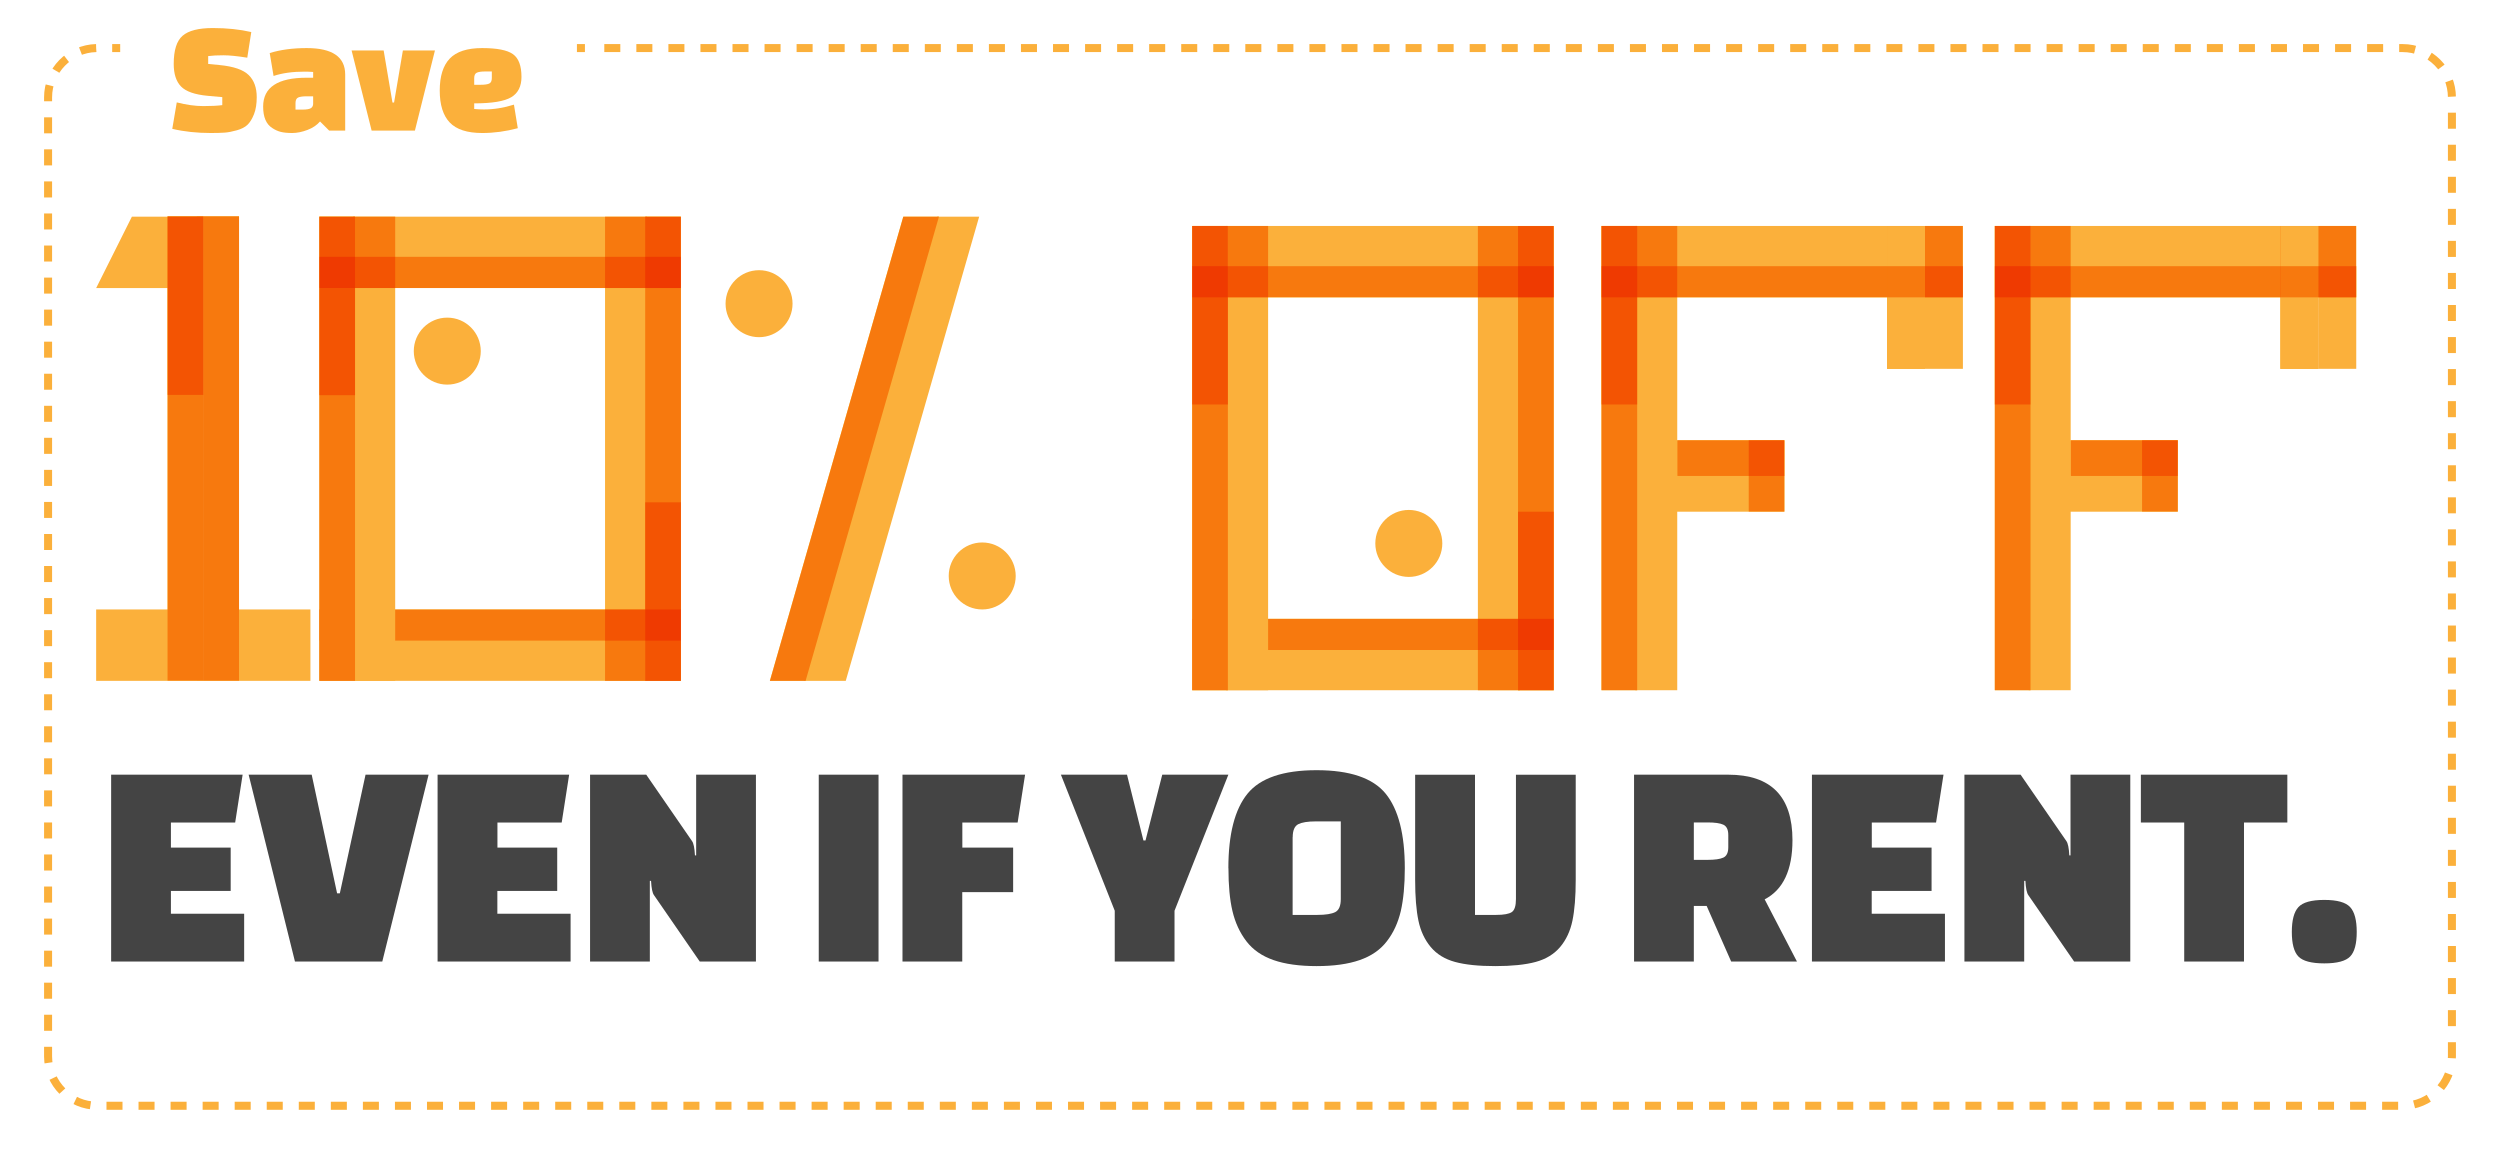
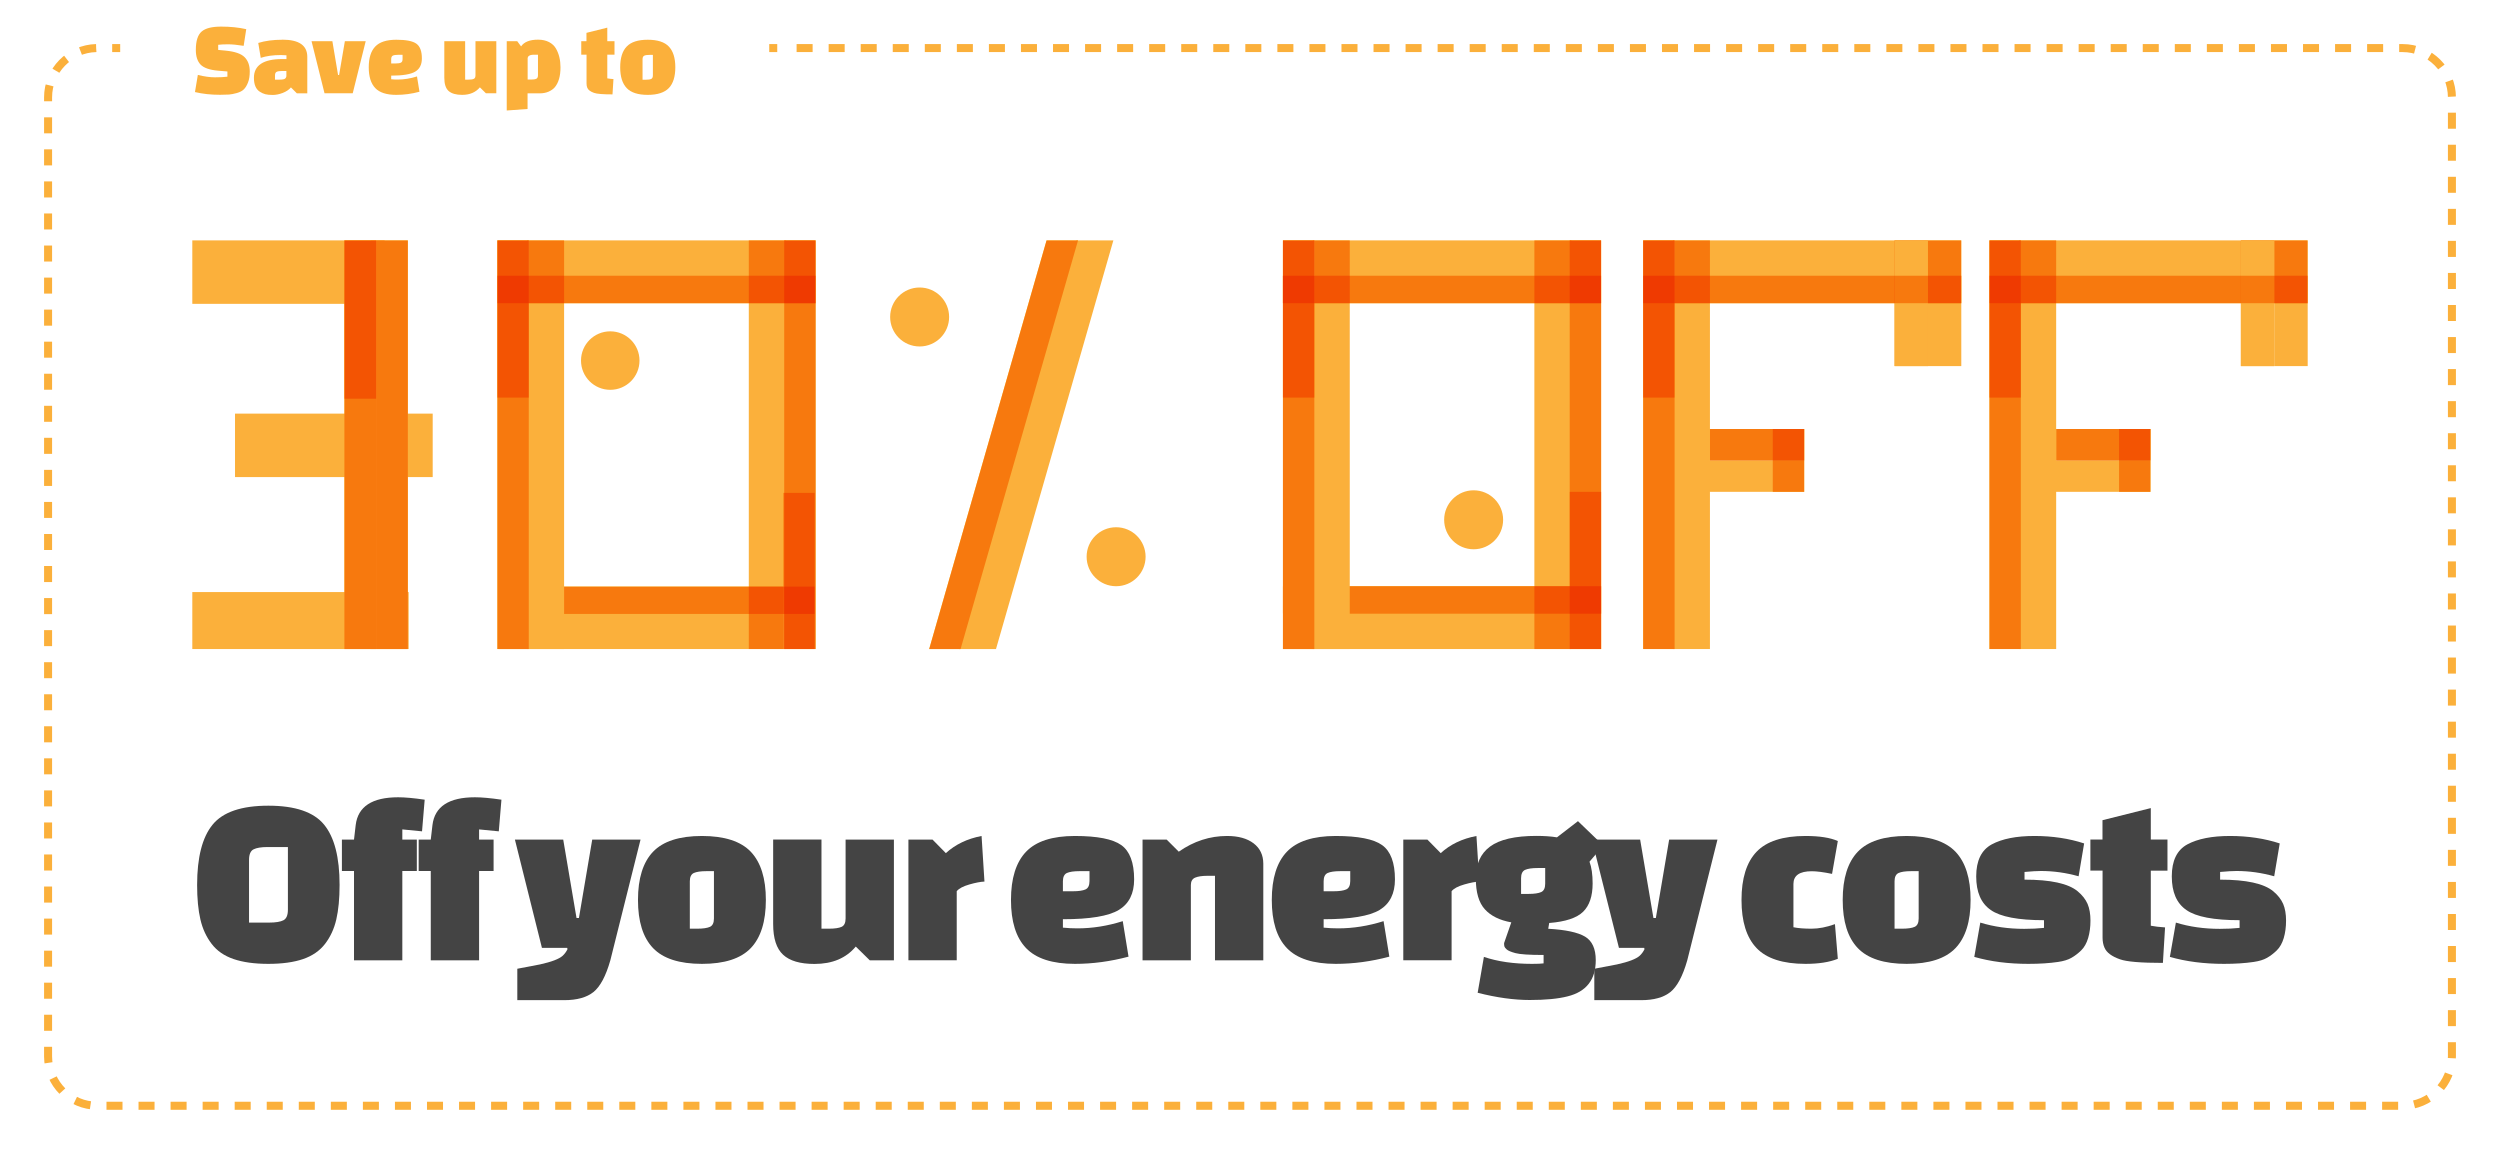
<svg xmlns="http://www.w3.org/2000/svg" viewBox="0 0 312 144">
  <g style="isolation:isolate;">
    <g id="a">
      <g>
-         <rect x="12" y="76.06" width="26.74" height="8.91" style="fill:#fbb03b;" />
-         <path d="M29.83,27.04h-13.37l-4.46,8.91H29.83v-8.91Z" style="fill:#fbb03b;" />
-         <rect x="189.45" y="28.21" width="4.46" height="57.94" style="fill:#fbb03b;" />
-         <rect x="184.44" y="28.21" width="5.25" height="57.94" style="fill:#fbb03b;" />
+         <rect x="24" y="73.89" width="27" height="7.11" style="fill:#fbb03b;" />
+         <rect x="24" y="30" width="24" height="7.92" style="fill:#fbb03b;" />
+         <rect x="29.33" y="51.62" width="24.67" height="7.92" style="fill:#fbb03b;" />
+         <rect x="195.9" y="30" width="3.92" height="51" style="fill:#fbb03b;" />
+         <rect x="191.49" y="30" width="4.62" height="51" style="fill:#fbb03b;" />
        <g style="mix-blend-mode:multiply;">
-           <rect x="189.45" y="63.86" width="4.46" height="22.28" style="fill:#fbb03b;" />
+           <rect x="195.9" y="61.38" width="3.92" height="19.62" style="fill:#fbb03b;" />
        </g>
        <g style="mix-blend-mode:multiply;">
-           <rect x="189.45" y="28.21" width="4.46" height="57.94" style="fill:#fbb03b;" />
+           <rect x="195.9" y="30" width="3.92" height="51" style="fill:#fbb03b;" />
        </g>
        <g style="mix-blend-mode:multiply;">
-           <rect x="148.81" y="77.23" width="40.64" height="8.91" style="fill:#fbb03b;" />
+           <rect x="160.13" y="73.15" width="35.78" height="7.85" style="fill:#fbb03b;" />
        </g>
        <g style="mix-blend-mode:multiply;">
-           <rect x="148.79" y="77.23" width="45.12" height="3.89" style="fill:#fbb03b;" />
+           <rect x="160.11" y="73.16" width="39.72" height="3.43" style="fill:#fbb03b;" />
        </g>
        <g>
-           <path d="M28.79,111.19h-7.46v2.84h9.14v5.97H13.87v-23.32H30.28l-.93,5.97h-8.02v3.13h7.46v5.41Z" style="fill:#444;" />
-           <path d="M45.62,96.68h7.87l-5.78,23.32h-10.9l-5.78-23.32h7.87l3.17,14.81h.34l3.21-14.81Z" style="fill:#444;" />
-           <path d="M69.53,111.19h-7.46v2.84h9.14v5.97h-16.6v-23.32h16.42l-.93,5.97h-8.02v3.13h7.46v5.41Z" style="fill:#444;" />
-           <path d="M87.33,120l-5.71-8.28c-.2-.27-.32-.87-.37-1.79h-.15v10.07h-7.46v-23.32h7.01l5.71,8.28c.2,.27,.32,.87,.37,1.79h.15v-10.07h7.46v23.32h-7.01Z" style="fill:#444;" />
-           <path d="M102.18,120v-23.32h7.46v23.32h-7.46Z" style="fill:#444;" />
-           <path d="M126.43,111.34h-6.34v8.66h-7.46v-23.32h15.3l-.93,5.97h-6.9v3.13h6.34v5.56Z" style="fill:#444;" />
-           <path d="M140.65,96.68l2.05,8.21h.26l2.09-8.21h8.25l-6.72,16.98v6.34h-7.46v-6.34l-6.72-16.98h8.25Z" style="fill:#444;" />
-           <path d="M153.3,108.36c0-4.25,.8-7.36,2.39-9.31,1.59-1.95,4.46-2.93,8.62-2.93s7.03,.98,8.62,2.93c1.59,1.95,2.39,5.06,2.39,9.31,0,2.11-.17,3.89-.5,5.34-.34,1.44-.91,2.7-1.74,3.77-.82,1.07-1.95,1.85-3.4,2.35-1.44,.5-3.23,.75-5.37,.75s-3.93-.25-5.37-.75c-1.44-.5-2.57-1.28-3.39-2.35-.82-1.07-1.4-2.33-1.74-3.77-.34-1.44-.5-3.22-.5-5.34Zm8.02-3.88v9.7h3.1c1.02,0,1.76-.12,2.22-.35,.46-.24,.69-.78,.69-1.62v-9.7h-3.13c-1,0-1.72,.12-2.18,.35-.46,.24-.69,.78-.69,1.62Z" style="fill:#444;" />
-           <path d="M184.08,96.68v17.5h2.65c.95,0,1.59-.12,1.94-.35,.35-.24,.52-.78,.52-1.62v-15.52h7.46v13.1c0,2.11-.14,3.82-.41,5.11-.27,1.29-.78,2.39-1.53,3.28s-1.77,1.52-3.06,1.87c-1.29,.35-2.97,.52-5.04,.52s-3.74-.17-5.02-.52c-1.28-.35-2.29-.97-3.04-1.87s-1.26-1.99-1.53-3.28c-.27-1.29-.41-3-.41-5.11v-13.1h7.46Z" style="fill:#444;" />
-           <path d="M224.26,120h-8.21l-3.06-6.94h-1.6v6.94h-7.46v-23.32h11.75c5.35,0,8.02,2.72,8.02,8.17,0,3.73-1.16,6.19-3.47,7.39l4.03,7.76Zm-12.87-17.35v4.66h1.72c.9,0,1.55-.09,1.96-.28,.41-.19,.62-.62,.62-1.29v-1.53c0-.67-.21-1.1-.62-1.29-.41-.19-1.06-.28-1.96-.28h-1.72Z" style="fill:#444;" />
-           <path d="M241.05,111.19h-7.46v2.84h9.14v5.97h-16.6v-23.32h16.42l-.93,5.97h-8.02v3.13h7.46v5.41Z" style="fill:#444;" />
-           <path d="M258.85,120l-5.71-8.28c-.2-.27-.32-.87-.37-1.79h-.15v10.07h-7.46v-23.32h7.01l5.71,8.28c.2,.27,.32,.87,.37,1.79h.15v-10.07h7.46v23.32h-7.01Z" style="fill:#444;" />
-           <path d="M285.46,102.65h-5.41v17.35h-7.46v-17.35h-5.41v-5.97h18.28v5.97Z" style="fill:#444;" />
-           <path d="M286.84,119.37c-.55-.57-.82-1.59-.82-3.06s.27-2.5,.82-3.1c.55-.6,1.62-.9,3.23-.9s2.68,.3,3.23,.9c.55,.6,.82,1.63,.82,3.1s-.27,2.49-.82,3.06c-.55,.57-1.62,.86-3.23,.86s-2.68-.29-3.23-.86Z" style="fill:#444;" />
+           <path d="M24.6,110.44c0-3.43,.64-5.94,1.93-7.52,1.29-1.58,3.61-2.37,6.96-2.37s5.67,.79,6.96,2.37c1.29,1.58,1.93,4.08,1.93,7.52,0,1.71-.14,3.14-.41,4.31-.27,1.17-.74,2.18-1.4,3.04-.66,.86-1.58,1.5-2.74,1.9-1.17,.4-2.61,.6-4.34,.6s-3.17-.2-4.34-.6c-1.17-.4-2.08-1.03-2.74-1.9-.66-.86-1.13-1.88-1.4-3.04-.27-1.16-.41-2.6-.41-4.31Zm6.48-3.13v7.83h2.5c.82,0,1.42-.1,1.79-.29,.37-.19,.56-.63,.56-1.31v-7.83h-2.53c-.8,0-1.39,.1-1.76,.29-.37,.19-.56,.63-.56,1.31Z" style="fill:#444;" />
+           <path d="M50.21,103.51v1.27h1.81v3.92h-1.81v11.15h-6.03v-11.15h-1.51v-3.92h1.51l.21-1.81c.28-2.31,2.05-3.47,5.3-3.47,.84,0,1.95,.1,3.31,.3l-.33,3.95-2.47-.24Z" style="fill:#444;" />
+           <path d="M59.79,103.51v1.27h1.81v3.92h-1.81v11.15h-6.03v-11.15h-1.51v-3.92h1.51l.21-1.81c.28-2.31,2.05-3.47,5.3-3.47,.84,0,1.95,.1,3.31,.3l-.33,3.95-2.47-.24Z" style="fill:#444;" />
+           <path d="M67.63,118.28l-3.37-13.5h6.03l1.66,9.79h.3l1.66-9.79h6.03l-3.77,15.07c-.56,1.97-1.27,3.29-2.11,3.96-.84,.67-2.06,1.01-3.65,1.01h-5.85v-3.92l2.83-.54c1.45-.32,2.39-.68,2.83-1.08,.24-.22,.44-.49,.6-.81l-.03-.18h-3.16Z" style="fill:#444;" />
+           <path d="M81.5,118.32c-1.26-1.32-1.88-3.32-1.88-6.01s.63-4.7,1.88-6.01c1.25-1.31,3.29-1.97,6.1-1.97s4.85,.66,6.1,1.97c1.25,1.32,1.88,3.32,1.88,6.01s-.63,4.7-1.88,6.01c-1.26,1.32-3.29,1.97-6.1,1.97s-4.85-.66-6.1-1.97Zm4.59-8.33v5.91h.93c.72,0,1.25-.08,1.58-.23,.33-.15,.5-.5,.5-1.04v-5.91h-.93c-.72,0-1.25,.08-1.58,.23-.33,.15-.5,.5-.5,1.04Z" style="fill:#444;" />
+           <path d="M102.52,104.78v11.12h.93c.72,0,1.25-.08,1.58-.23,.33-.15,.5-.5,.5-1.04v-9.85h6.03v15.07h-3.01l-1.75-1.72c-1.21,1.45-2.92,2.17-5.15,2.17-1.79,0-3.09-.38-3.92-1.15s-1.24-2.04-1.24-3.83v-10.55h6.03Z" style="fill:#444;" />
+           <path d="M113.37,104.78h3.01l1.66,1.69c1.19-1.08,2.67-1.8,4.46-2.14l.36,5.69c-.48,.02-1.11,.14-1.88,.36-.77,.22-1.3,.5-1.58,.84v8.62h-6.03v-15.07Z" style="fill:#444;" />
+           <path d="M132.65,114.72v1.05c.6,.06,1.21,.09,1.81,.09,1.87,0,3.76-.3,5.66-.9l.72,4.43c-2.25,.6-4.48,.9-6.69,.9-2.81,0-4.85-.66-6.1-1.97-1.26-1.32-1.88-3.32-1.88-6.01s.63-4.7,1.88-6.01c1.25-1.31,3.28-1.97,6.09-1.97s4.74,.38,5.8,1.14c1.06,.76,1.6,2.19,1.6,4.28,0,1.77-.64,3.04-1.91,3.81-1.28,.77-3.6,1.16-6.98,1.16Zm0-4.73v1.24h1.24c.72,0,1.25-.08,1.58-.23,.33-.15,.5-.5,.5-1.04v-1.24h-1.24c-.72,0-1.25,.08-1.58,.23-.33,.15-.5,.5-.5,1.04Z" style="fill:#444;" />
+           <path d="M145.6,104.78l1.51,1.51c1.87-1.31,3.88-1.96,6.03-1.96,1.41,0,2.51,.31,3.31,.92s1.21,1.46,1.21,2.55v12.05h-6.03v-10.55h-.93c-.68,0-1.2,.08-1.55,.23-.35,.15-.53,.46-.53,.92v9.4h-6.03v-15.07h3.01Z" style="fill:#444;" />
+           <path d="M165.19,114.72v1.05c.6,.06,1.21,.09,1.81,.09,1.87,0,3.76-.3,5.67-.9l.72,4.43c-2.25,.6-4.48,.9-6.69,.9-2.81,0-4.85-.66-6.1-1.97-1.26-1.32-1.88-3.32-1.88-6.01s.63-4.7,1.88-6.01c1.25-1.31,3.28-1.97,6.09-1.97s4.74,.38,5.8,1.14c1.06,.76,1.6,2.19,1.6,4.28,0,1.77-.64,3.04-1.91,3.81-1.28,.77-3.6,1.16-6.98,1.16Zm0-4.73v1.24h1.24c.72,0,1.25-.08,1.58-.23,.33-.15,.5-.5,.5-1.04v-1.24h-1.24c-.72,0-1.25,.08-1.58,.23-.33,.15-.5,.5-.5,1.04Z" style="fill:#444;" />
+           <path d="M175.13,104.78h3.01l1.66,1.69c1.18-1.08,2.67-1.8,4.46-2.14l.36,5.69c-.48,.02-1.11,.14-1.88,.36-.77,.22-1.3,.5-1.58,.84v8.62h-6.03v-15.07Z" style="fill:#444;" />
+           <path d="M184.41,123.91l.78-4.49c1.71,.58,3.71,.87,6,.87,.68,0,1.16-.02,1.45-.06v-1.05c-1.79,0-2.96-.08-3.51-.23-.55-.15-.91-.3-1.08-.45-.17-.15-.27-.28-.3-.38s-.04-.24-.04-.42l.9-2.59c-1.45-.26-2.55-.8-3.3-1.63-.75-.82-1.13-2.11-1.13-3.87s.59-3.08,1.78-3.96,3.11-1.33,5.79-1.33c.96,0,1.82,.06,2.56,.18l2.62-2.02,3.16,3.04-1.72,2.02c.26,.7,.39,1.61,.39,2.71,0,1.59-.4,2.77-1.19,3.54-.79,.77-2.2,1.24-4.23,1.4l-.12,.72c2.17,.12,3.7,.45,4.59,.98s1.34,1.51,1.34,2.94c0,2.43-1.17,3.94-3.53,4.52-1.17,.3-2.74,.45-4.71,.45s-4.14-.3-6.49-.9Zm5.42-14.31v1.96h.93c.72,0,1.25-.08,1.58-.23,.33-.15,.5-.5,.5-1.04v-1.96h-.93c-.72,0-1.25,.08-1.58,.23-.33,.15-.5,.5-.5,1.04Z" style="fill:#444;" />
+           <path d="M202.04,118.28l-3.38-13.5h6.03l1.66,9.79h.3l1.66-9.79h6.03l-3.77,15.07c-.56,1.97-1.27,3.29-2.11,3.96-.84,.67-2.06,1.01-3.65,1.01h-5.84v-3.92l2.83-.54c1.45-.32,2.39-.68,2.83-1.08,.24-.22,.44-.49,.6-.81l-.03-.18h-3.16Z" style="fill:#444;" />
+           <path d="M229,115.32l.36,4.34c-1.04,.42-2.39,.63-4.04,.63-2.81,0-4.85-.66-6.1-1.97-1.26-1.32-1.88-3.32-1.88-6.01s.63-4.7,1.88-6.01c1.25-1.31,3.29-1.97,6.1-1.97,1.75,0,3.09,.21,4.04,.63l-.72,4.1c-1.07-.22-1.91-.33-2.53-.33-1.53,0-2.29,.53-2.29,1.6v5.39c.58,.12,1.33,.18,2.25,.18s1.89-.19,2.94-.57Z" style="fill:#444;" />
+           <path d="M231.85,118.32c-1.26-1.32-1.88-3.32-1.88-6.01s.63-4.7,1.88-6.01c1.25-1.31,3.29-1.97,6.1-1.97s4.85,.66,6.1,1.97c1.25,1.32,1.88,3.32,1.88,6.01s-.63,4.7-1.88,6.01c-1.26,1.32-3.29,1.97-6.1,1.97s-4.85-.66-6.1-1.97Zm4.59-8.33v5.91h.93c.72,0,1.25-.08,1.58-.23,.33-.15,.5-.5,.5-1.04v-5.91h-.93c-.72,0-1.25,.08-1.58,.23-.33,.15-.5,.5-.5,1.04Z" style="fill:#444;" />
+           <path d="M248.57,105.38c1.3-.7,3.07-1.05,5.32-1.05s4.32,.31,6.21,.93l-.69,4.1c-1.57-.44-3.13-.66-4.7-.66-.48,0-1.17,.04-2.05,.12v.96c3.25,0,5.46,.48,6.63,1.45,.58,.48,.99,1.01,1.24,1.58,.24,.57,.36,1.27,.36,2.08s-.1,1.54-.29,2.18c-.19,.64-.48,1.16-.87,1.54-.39,.38-.8,.69-1.22,.93s-.97,.41-1.66,.51c-1.07,.16-2.3,.24-3.71,.24-2.49,0-4.74-.29-6.75-.87l.75-4.28c1.69,.52,3.51,.78,5.48,.78,.9,0,1.73-.04,2.47-.12v-.96c-3.21,0-5.43-.42-6.64-1.27-1.22-.84-1.82-2.24-1.82-4.2s.65-3.29,1.94-3.99Z" style="fill:#444;" />
+           <path d="M260.88,108.66v-3.89h1.51v-2.41l6.03-1.51v3.92h2.08v3.89h-2.08v6.87c.52,.1,1.11,.17,1.78,.21l-.27,4.43c-2.75,0-4.54-.15-5.36-.45-1.02-.36-1.67-.84-1.93-1.45-.16-.36-.24-.78-.24-1.27v-8.35h-1.51Z" style="fill:#444;" />
+           <path d="M272.98,105.38c1.3-.7,3.07-1.05,5.32-1.05s4.32,.31,6.21,.93l-.69,4.1c-1.57-.44-3.13-.66-4.7-.66-.48,0-1.17,.04-2.05,.12v.96c3.25,0,5.46,.48,6.63,1.45,.58,.48,.99,1.01,1.24,1.58,.24,.57,.36,1.27,.36,2.08s-.1,1.54-.29,2.18c-.19,.64-.48,1.16-.87,1.54-.39,.38-.8,.69-1.22,.93s-.97,.41-1.66,.51c-1.07,.16-2.3,.24-3.71,.24-2.49,0-4.74-.29-6.75-.87l.75-4.28c1.69,.52,3.51,.78,5.48,.78,.9,0,1.73-.04,2.47-.12v-.96c-3.21,0-5.43-.42-6.64-1.27-1.22-.84-1.82-2.24-1.82-4.2s.65-3.29,1.94-3.99Z" style="fill:#444;" />
        </g>
        <g style="mix-blend-mode:multiply;">
-           <rect x="209.32" y="54.94" width="13.37" height="4.46" style="fill:#fbb03b;" />
+           <rect x="213.4" y="53.54" width="11.77" height="3.92" style="fill:#fbb03b;" />
        </g>
        <g style="mix-blend-mode:multiply;">
-           <rect x="208.21" y="54.94" width="14.48" height="4.46" style="fill:#fbb03b;" />
+           <rect x="212.42" y="53.54" width="12.75" height="3.92" style="fill:#fbb03b;" />
        </g>
        <g style="mix-blend-mode:multiply;">
-           <rect x="218.24" y="54.94" width="4.46" height="8.91" style="fill:#fbb03b;" />
+           <rect x="221.24" y="53.54" width="3.92" height="7.85" style="fill:#fbb03b;" />
        </g>
        <g style="mix-blend-mode:multiply;">
-           <rect x="208.21" y="59.4" width="14.48" height="4.46" style="fill:#fbb03b;" />
+           <rect x="212.42" y="57.46" width="12.75" height="3.92" style="fill:#fbb03b;" />
        </g>
-         <rect x="199.85" y="28.21" width="4.46" height="57.94" transform="translate(404.17 114.35) rotate(180)" style="fill:#fbb03b;" />
-         <rect x="204.08" y="28.21" width="5.25" height="57.94" transform="translate(413.4 114.35) rotate(180)" style="fill:#fbb03b;" />
+         <rect x="205.06" y="30" width="3.92" height="51" transform="translate(414.04 111) rotate(180)" style="fill:#fbb03b;" />
+         <rect x="208.78" y="30" width="4.62" height="51" transform="translate(422.18 111) rotate(180)" style="fill:#fbb03b;" />
        <g style="mix-blend-mode:multiply;">
-           <rect x="199.85" y="28.21" width="4.46" height="22.28" transform="translate(404.17 78.69) rotate(180)" style="fill:#fbb03b;" />
+           <rect x="205.06" y="30" width="3.92" height="19.62" transform="translate(414.04 79.62) rotate(180)" style="fill:#fbb03b;" />
        </g>
        <g style="mix-blend-mode:multiply;">
-           <rect x="199.85" y="28.21" width="4.46" height="57.94" transform="translate(404.17 114.35) rotate(180)" style="fill:#fbb03b;" />
+           <rect x="205.06" y="30" width="3.92" height="51" transform="translate(414.05 111) rotate(180)" style="fill:#fbb03b;" />
        </g>
-         <rect x="240.23" y="28.21" width="4.74" height="17.83" transform="translate(485.2 74.24) rotate(-180)" style="fill:#fbb03b;" />
-         <rect x="235.5" y="28.21" width="4.74" height="17.83" style="fill:#fbb03b;" />
+         <rect x="240.61" y="30" width="4.17" height="15.69" transform="translate(485.38 75.69) rotate(-180)" style="fill:#fbb03b;" />
+         <rect x="236.44" y="30" width="4.17" height="15.69" style="fill:#fbb03b;" />
        <g style="mix-blend-mode:multiply;">
-           <rect x="204.31" y="28.21" width="40.64" height="8.91" transform="translate(449.26 65.32) rotate(-180)" style="fill:#fbb03b;" />
+           <rect x="208.98" y="30" width="35.78" height="7.85" transform="translate(453.74 67.85) rotate(-180)" style="fill:#fbb03b;" />
        </g>
-         <rect x="235.5" y="28.21" width="4.74" height="17.83" style="fill:#fbb03b;" />
+         <rect x="236.44" y="30" width="4.17" height="15.69" style="fill:#fbb03b;" />
        <g style="mix-blend-mode:multiply;">
-           <rect x="199.85" y="33.22" width="45.12" height="3.89" transform="translate(444.83 70.33) rotate(-180)" style="fill:#fbb03b;" />
+           <rect x="205.06" y="34.41" width="39.72" height="3.43" transform="translate(449.84 72.25) rotate(-180)" style="fill:#fbb03b;" />
        </g>
        <g style="mix-blend-mode:multiply;">
-           <rect x="258.42" y="54.94" width="13.37" height="4.46" style="fill:#fbb03b;" />
+           <rect x="256.62" y="53.54" width="11.77" height="3.92" style="fill:#fbb03b;" />
        </g>
        <g style="mix-blend-mode:multiply;">
-           <rect x="257.31" y="54.94" width="14.48" height="4.46" style="fill:#fbb03b;" />
+           <rect x="255.63" y="53.54" width="12.75" height="3.92" style="fill:#fbb03b;" />
        </g>
        <g style="mix-blend-mode:multiply;">
-           <rect x="267.33" y="54.94" width="4.46" height="8.91" style="fill:#fbb03b;" />
+           <rect x="264.46" y="53.54" width="3.92" height="7.85" style="fill:#fbb03b;" />
        </g>
        <g style="mix-blend-mode:multiply;">
-           <rect x="257.31" y="59.4" width="14.48" height="4.46" style="fill:#fbb03b;" />
+           <rect x="255.63" y="57.46" width="12.75" height="3.92" style="fill:#fbb03b;" />
        </g>
-         <rect x="248.95" y="28.21" width="4.46" height="57.94" transform="translate(502.36 114.35) rotate(180)" style="fill:#fbb03b;" />
-         <rect x="253.17" y="28.21" width="5.25" height="57.94" transform="translate(511.59 114.35) rotate(180)" style="fill:#fbb03b;" />
+         <rect x="248.28" y="30" width="3.92" height="51" transform="translate(500.48 111) rotate(180)" style="fill:#fbb03b;" />
+         <rect x="252" y="30" width="4.62" height="51" transform="translate(508.61 111) rotate(180)" style="fill:#fbb03b;" />
        <g style="mix-blend-mode:multiply;">
-           <rect x="248.95" y="28.21" width="4.46" height="22.28" transform="translate(502.36 78.69) rotate(180)" style="fill:#fbb03b;" />
+           <rect x="248.28" y="30" width="3.92" height="19.62" transform="translate(500.48 79.62) rotate(180)" style="fill:#fbb03b;" />
        </g>
        <g style="mix-blend-mode:multiply;">
-           <rect x="248.95" y="28.21" width="4.46" height="57.94" transform="translate(502.36 114.35) rotate(180)" style="fill:#fbb03b;" />
+           <rect x="248.28" y="30" width="3.92" height="51" transform="translate(500.48 111) rotate(180)" style="fill:#fbb03b;" />
        </g>
-         <rect x="289.33" y="28.21" width="4.74" height="17.83" transform="translate(583.39 74.24) rotate(-180)" style="fill:#fbb03b;" />
-         <rect x="284.59" y="28.21" width="4.74" height="17.83" style="fill:#fbb03b;" />
+         <rect x="283.82" y="30" width="4.17" height="15.69" transform="translate(571.82 75.69) rotate(-180)" style="fill:#fbb03b;" />
+         <rect x="279.66" y="30" width="4.17" height="15.69" style="fill:#fbb03b;" />
        <g style="mix-blend-mode:multiply;">
-           <rect x="253.41" y="28.21" width="40.64" height="8.91" transform="translate(547.45 65.32) rotate(-180)" style="fill:#fbb03b;" />
+           <rect x="252.2" y="30" width="35.78" height="7.85" transform="translate(540.18 67.85) rotate(-180)" style="fill:#fbb03b;" />
        </g>
-         <rect x="284.59" y="28.21" width="4.74" height="17.83" style="fill:#fbb03b;" />
+         <rect x="279.66" y="30" width="4.17" height="15.69" style="fill:#fbb03b;" />
        <g style="mix-blend-mode:multiply;">
-           <rect x="248.95" y="33.22" width="45.12" height="3.89" transform="translate(543.02 70.33) rotate(-180)" style="fill:#fbb03b;" />
+           <rect x="248.28" y="34.41" width="39.72" height="3.43" transform="translate(536.28 72.25) rotate(-180)" style="fill:#fbb03b;" />
        </g>
-         <rect x="148.79" y="28.21" width="4.46" height="57.94" transform="translate(302.03 114.35) rotate(180)" style="fill:#fbb03b;" />
-         <rect x="153.01" y="28.21" width="5.25" height="57.94" transform="translate(311.27 114.35) rotate(180)" style="fill:#fbb03b;" />
+         <rect x="160.11" y="30" width="3.92" height="51" transform="translate(324.14 111) rotate(180)" style="fill:#fbb03b;" />
+         <rect x="163.82" y="30" width="4.62" height="51" transform="translate(332.27 111) rotate(180)" style="fill:#fbb03b;" />
        <g style="mix-blend-mode:multiply;">
-           <rect x="148.79" y="28.21" width="4.46" height="22.28" transform="translate(302.03 78.69) rotate(180)" style="fill:#fbb03b;" />
+           <rect x="160.11" y="30" width="3.92" height="19.62" transform="translate(324.14 79.62) rotate(180)" style="fill:#fbb03b;" />
        </g>
        <g style="mix-blend-mode:multiply;">
-           <rect x="148.79" y="28.21" width="4.46" height="57.94" transform="translate(302.03 114.35) rotate(180)" style="fill:#fbb03b;" />
+           <rect x="160.11" y="30" width="3.92" height="51" transform="translate(324.14 111) rotate(180)" style="fill:#fbb03b;" />
        </g>
        <g style="mix-blend-mode:multiply;">
-           <rect x="153.24" y="28.21" width="40.64" height="8.91" transform="translate(347.13 65.32) rotate(-180)" style="fill:#fbb03b;" />
+           <rect x="164.03" y="30" width="35.78" height="7.85" transform="translate(363.84 67.85) rotate(-180)" style="fill:#fbb03b;" />
        </g>
        <g style="mix-blend-mode:multiply;">
-           <rect x="148.79" y="33.22" width="45.12" height="3.89" transform="translate(342.7 70.33) rotate(-180)" style="fill:#fbb03b;" />
+           <rect x="160.11" y="34.41" width="39.72" height="3.43" transform="translate(359.93 72.25) rotate(-180)" style="fill:#fbb03b;" />
        </g>
-         <rect x="20.91" y="27" width="4.46" height="57.94" transform="translate(46.28 111.94) rotate(180)" style="fill:#fbb03b;" />
-         <rect x="24.58" y="27" width="5.25" height="57.94" transform="translate(54.41 111.94) rotate(180)" style="fill:#fbb03b;" />
+         <rect x="42.98" y="30" width="3.96" height="51" transform="translate(89.92 111) rotate(180)" style="fill:#fbb03b;" />
+         <rect x="46.24" y="30" width="4.66" height="51" transform="translate(97.14 111) rotate(180)" style="fill:#fbb03b;" />
        <g style="mix-blend-mode:multiply;">
-           <rect x="20.91" y="27" width="4.46" height="22.28" transform="translate(46.28 76.28) rotate(180)" style="fill:#fbb03b;" />
+           <rect x="42.98" y="30" width="3.96" height="19.76" transform="translate(89.92 79.76) rotate(180)" style="fill:#fbb03b;" />
        </g>
        <g style="mix-blend-mode:multiply;">
-           <rect x="20.91" y="27.04" width="4.46" height="57.9" transform="translate(46.28 111.97) rotate(180)" style="fill:#fbb03b;" />
+           <rect x="42.98" y="30.03" width="3.96" height="50.97" transform="translate(89.92 111.03) rotate(180)" style="fill:#fbb03b;" />
        </g>
        <g style="mix-blend-mode:multiply;">
-           <rect x="25.37" y="27" width="4.46" height="57.94" transform="translate(55.2 111.94) rotate(180)" style="fill:#fbb03b;" />
+           <rect x="46.94" y="30" width="3.96" height="51" transform="translate(97.84 111) rotate(180)" style="fill:#fbb03b;" />
        </g>
-         <rect x="80.52" y="27.04" width="4.46" height="57.94" style="fill:#fbb03b;" />
-         <rect x="75.51" y="27.04" width="5.25" height="57.94" style="fill:#fbb03b;" />
+         <rect x="97.87" y="30" width="3.92" height="51" style="fill:#fbb03b;" />
+         <rect x="93.45" y="30" width="4.62" height="51" style="fill:#fbb03b;" />
        <g style="mix-blend-mode:multiply;">
-           <rect x="80.52" y="62.69" width="4.46" height="22.28" style="fill:#fbb03b;" />
+           <rect x="97.77" y="61.51" width="3.9" height="19.49" style="fill:#fbb03b;" />
        </g>
        <g style="mix-blend-mode:multiply;">
-           <rect x="80.52" y="27.04" width="4.46" height="57.94" style="fill:#fbb03b;" />
+           <rect x="97.87" y="30" width="3.92" height="51" style="fill:#fbb03b;" />
        </g>
        <g style="mix-blend-mode:multiply;">
-           <rect x="39.88" y="76.06" width="40.64" height="8.91" style="fill:#fbb03b;" />
+           <rect x="62.21" y="73.2" width="35.55" height="7.8" style="fill:#fbb03b;" />
        </g>
        <g style="mix-blend-mode:multiply;">
-           <rect x="39.85" y="76.06" width="45.12" height="3.89" style="fill:#fbb03b;" />
+           <rect x="62.19" y="73.21" width="39.47" height="3.41" style="fill:#fbb03b;" />
        </g>
-         <rect x="39.85" y="27.04" width="4.46" height="57.94" transform="translate(84.16 112.01) rotate(180)" style="fill:#fbb03b;" />
-         <rect x="44.08" y="27.04" width="5.25" height="57.94" transform="translate(93.4 112.01) rotate(180)" style="fill:#fbb03b;" />
+         <rect x="62.07" y="30" width="3.92" height="51" transform="translate(128.06 111) rotate(180)" style="fill:#fbb03b;" />
+         <rect x="65.79" y="30" width="4.62" height="51" transform="translate(136.19 111) rotate(180)" style="fill:#fbb03b;" />
        <g style="mix-blend-mode:multiply;">
-           <rect x="39.85" y="27.04" width="4.46" height="22.28" transform="translate(84.16 76.36) rotate(180)" style="fill:#fbb03b;" />
+           <rect x="62.07" y="30" width="3.92" height="19.62" transform="translate(128.06 79.62) rotate(180)" style="fill:#fbb03b;" />
        </g>
        <g style="mix-blend-mode:multiply;">
-           <rect x="39.85" y="27.04" width="4.46" height="57.94" transform="translate(84.16 112.01) rotate(180)" style="fill:#fbb03b;" />
+           <rect x="62.07" y="30" width="3.92" height="51" transform="translate(128.06 111) rotate(180)" style="fill:#fbb03b;" />
        </g>
-         <polygon points="112.73 27.04 117.18 27.04 100.54 84.97 96.08 84.97 112.73 27.04" style="fill:#fbb03b;" />
-         <polygon points="116.95 27.04 122.2 27.04 105.55 84.97 100.3 84.97 116.95 27.04" style="fill:#fbb03b;" />
+         <polygon points="130.61 30 134.54 30 119.88 81 115.96 81 130.61 30" style="fill:#fbb03b;" />
+         <polygon points="134.33 30 138.95 30 124.3 81 119.68 81 134.33 30" style="fill:#fbb03b;" />
        <g style="mix-blend-mode:multiply;">
-           <polygon points="112.73 27.04 117.18 27.04 100.54 84.97 96.08 84.97 112.73 27.04" style="fill:#fbb03b;" />
+           <polygon points="130.61 30 134.54 30 119.88 81 115.96 81 130.61 30" style="fill:#fbb03b;" />
        </g>
        <g style="mix-blend-mode:multiply;">
-           <rect x="44.31" y="27.04" width="40.64" height="8.91" transform="translate(129.26 62.99) rotate(-180)" style="fill:#fbb03b;" />
+           <rect x="65.99" y="30" width="35.78" height="7.85" transform="translate(167.76 67.85) rotate(-180)" style="fill:#fbb03b;" />
        </g>
        <g style="mix-blend-mode:multiply;">
-           <rect x="39.85" y="32.05" width="45.12" height="3.89" transform="translate(124.83 67.99) rotate(-180)" style="fill:#fbb03b;" />
+           <rect x="62.07" y="34.41" width="39.72" height="3.43" transform="translate(163.86 72.25) rotate(-180)" style="fill:#fbb03b;" />
        </g>
-         <circle cx="122.58" cy="71.88" r="4.18" style="fill:#fbb03b;" />
-         <circle cx="94.73" cy="37.9" r="4.18" style="fill:#fbb03b;" />
-         <circle cx="55.82" cy="43.82" r="4.18" style="fill:#fbb03b;" />
-         <circle cx="175.82" cy="67.82" r="4.18" style="fill:#fbb03b;" />
+         <circle cx="139.29" cy="69.48" r="3.68" style="fill:#fbb03b;" />
+         <circle cx="114.77" cy="39.56" r="3.68" style="fill:#fbb03b;" />
+         <circle cx="76.16" cy="45" r="3.65" style="fill:#fbb03b;" />
+         <circle cx="183.91" cy="64.87" r="3.68" style="fill:#fbb03b;" />
      </g>
      <g>
-         <path d="M21.5,16.08l.56-3.3c1.23,.31,2.33,.46,3.31,.46s1.77-.04,2.37-.12v-1l-1.8-.16c-1.63-.15-2.74-.54-3.35-1.17-.61-.63-.91-1.57-.91-2.81,0-1.71,.37-2.88,1.11-3.52,.74-.64,2-.96,3.77-.96s3.37,.17,4.8,.5l-.5,3.2c-1.24-.2-2.23-.3-2.98-.3s-1.38,.03-1.9,.1v.98l1.44,.14c1.75,.17,2.95,.59,3.62,1.25,.67,.66,1,1.58,1,2.75,0,.84-.11,1.55-.34,2.13-.23,.58-.5,1.02-.81,1.32-.31,.3-.76,.53-1.33,.69-.57,.16-1.08,.26-1.51,.29s-1.01,.05-1.73,.05c-1.73,0-3.34-.17-4.82-.52Z" style="fill:#fbb03b;" />
-         <path d="M38.28,6c3.2,0,4.8,1.1,4.8,3.3v7h-2l-1.14-1.14c-.39,.45-.91,.81-1.58,1.06s-1.3,.38-1.89,.38-1.07-.05-1.43-.14c-.36-.09-.71-.25-1.06-.48-.76-.48-1.14-1.37-1.14-2.68,0-2.4,1.81-3.6,5.44-3.6h.8v-.72c-.43-.03-.78-.04-1.06-.04-1.51,0-2.8,.18-3.88,.54l-.48-2.86c1.33-.41,2.87-.62,4.62-.62Zm-1.4,6.86v.82h.82c.59,0,.96-.07,1.13-.2,.17-.13,.25-.31,.25-.52v-.94h-.82c-.48,0-.83,.05-1.05,.15-.22,.1-.33,.33-.33,.69Z" style="fill:#fbb03b;" />
-         <path d="M46.38,16.3l-2.5-10h4l1.1,6.5h.2l1.1-6.5h4l-2.5,10h-5.4Z" style="fill:#fbb03b;" />
-         <path d="M59.18,12.9v.7c.4,.04,.8,.06,1.2,.06,1.24,0,2.49-.2,3.76-.6l.48,2.94c-1.49,.4-2.97,.6-4.44,.6-1.87,0-3.22-.44-4.05-1.31-.83-.87-1.25-2.2-1.25-3.99s.42-3.12,1.25-3.99c.83-.87,2.18-1.31,4.04-1.31s3.14,.25,3.85,.76c.71,.51,1.06,1.45,1.06,2.84,0,1.17-.42,2.02-1.27,2.53s-2.39,.77-4.63,.77Zm0-3.14v.82h.82c.48,0,.83-.05,1.05-.15,.22-.1,.33-.33,.33-.69v-.82h-.82c-.48,0-.83,.05-1.05,.15-.22,.1-.33,.33-.33,.69Z" style="fill:#fbb03b;" />
+         <path d="M24.33,11.5l.36-2.15c.8,.2,1.51,.3,2.15,.3s1.15-.03,1.54-.08v-.65l-1.17-.1c-1.06-.09-1.78-.35-2.18-.76-.39-.41-.59-1.02-.59-1.83,0-1.11,.24-1.87,.72-2.29s1.3-.62,2.45-.62,2.19,.11,3.12,.32l-.32,2.08c-.81-.13-1.45-.19-1.94-.19s-.9,.02-1.24,.06v.64l.94,.09c1.14,.11,1.92,.38,2.35,.81,.43,.43,.65,1.02,.65,1.79,0,.55-.07,1.01-.22,1.38-.15,.38-.32,.66-.53,.86-.2,.2-.49,.34-.86,.45-.37,.1-.7,.17-.98,.19s-.66,.03-1.12,.03c-1.13,0-2.17-.11-3.13-.34Z" style="fill:#fbb03b;" />
+         <path d="M35.23,4.95c2.08,0,3.12,.71,3.12,2.15v4.55h-1.3l-.74-.74c-.25,.29-.59,.52-1.03,.69-.43,.16-.84,.25-1.23,.25s-.7-.03-.93-.09-.46-.16-.69-.31c-.49-.31-.74-.89-.74-1.74,0-1.56,1.18-2.34,3.54-2.34h.52v-.47c-.28-.02-.51-.03-.69-.03-.98,0-1.82,.12-2.52,.35l-.31-1.86c.87-.27,1.87-.4,3-.4Zm-.91,4.46v.53h.53c.38,0,.63-.04,.73-.13s.16-.2,.16-.34v-.61h-.53c-.31,0-.54,.03-.68,.1-.14,.07-.21,.21-.21,.45Z" style="fill:#fbb03b;" />
+         <path d="M40.5,11.64l-1.62-6.5h2.6l.71,4.22h.13l.72-4.22h2.6l-1.62,6.5h-3.51Z" style="fill:#fbb03b;" />
+         <path d="M48.82,9.43v.46c.26,.03,.52,.04,.78,.04,.81,0,1.62-.13,2.44-.39l.31,1.91c-.97,.26-1.93,.39-2.89,.39-1.21,0-2.09-.28-2.63-.85-.54-.57-.81-1.43-.81-2.59s.27-2.03,.81-2.59c.54-.57,1.42-.85,2.63-.85s2.04,.16,2.5,.49c.46,.33,.69,.94,.69,1.85,0,.76-.28,1.31-.83,1.64-.55,.33-1.55,.5-3.01,.5Zm0-2.04v.53h.53c.31,0,.54-.03,.68-.1,.14-.07,.21-.21,.21-.45v-.53h-.53c-.31,0-.54,.03-.68,.1s-.21,.22-.21,.45Z" style="fill:#fbb03b;" />
+         <path d="M58.05,5.14v4.8h.4c.31,0,.54-.03,.68-.1,.14-.06,.21-.21,.21-.45V5.14h2.6v6.5h-1.3l-.75-.74c-.52,.62-1.26,.94-2.22,.94-.77,0-1.33-.17-1.69-.49-.36-.33-.53-.88-.53-1.65V5.14h2.6Z" style="fill:#fbb03b;" />
+         <path d="M63.25,5.14h1.3l.48,.65c.38-.56,1.09-.84,2.12-.84,.53,0,.98,.1,1.37,.3,.38,.2,.67,.47,.87,.82,.37,.65,.56,1.43,.56,2.33,0,1.1-.24,1.93-.72,2.5-.19,.22-.45,.4-.77,.54-.32,.14-.69,.21-1.12,.21h-1.5v1.95l-2.6,.19V5.14Zm2.6,2.18v2.61h.4c.31,0,.54-.03,.68-.1,.14-.06,.21-.21,.21-.45v-2.55h-.4c-.19,0-.34,0-.46,.03-.11,.02-.21,.06-.3,.14-.09,.07-.13,.18-.14,.32Z" style="fill:#fbb03b;" />
+         <path d="M72.54,6.82v-1.68h.65v-1.04l2.6-.65v1.69h.9v1.68h-.9v2.96c.23,.04,.48,.07,.77,.09l-.12,1.91c-1.19,0-1.96-.06-2.31-.19-.44-.16-.72-.36-.83-.62-.07-.16-.1-.34-.1-.55v-3.6h-.65Z" style="fill:#fbb03b;" />
+         <path d="M78.21,10.99c-.54-.57-.81-1.43-.81-2.59s.27-2.03,.81-2.59c.54-.57,1.42-.85,2.63-.85s2.09,.28,2.63,.85c.54,.57,.81,1.43,.81,2.59s-.27,2.03-.81,2.59-1.42,.85-2.63,.85-2.09-.28-2.63-.85Zm1.98-3.59v2.55h.4c.31,0,.54-.03,.68-.1,.14-.06,.21-.21,.21-.45v-2.55h-.4c-.31,0-.54,.03-.68,.1s-.21,.22-.21,.45Z" style="fill:#fbb03b;" />
      </g>
      <g>
        <line x1="15" y1="6" x2="14" y2="6" style="fill:none; stroke:#fbb03b; stroke-miterlimit:10;" />
-         <path d="M12,6c-3.33,.08-6,2.81-6,6.15v119.69c0,3.4,2.76,6.16,6.16,6.16H299.84c3.4,0,6.16-2.76,6.16-6.16V12.16c0-3.4-2.76-6.16-6.16-6.16H74" style="fill:none; stroke:#fbb03b; stroke-dasharray:0 0 2 2; stroke-miterlimit:10;" />
-         <line x1="73" y1="6" x2="72" y2="6" style="fill:none; stroke:#fbb03b; stroke-miterlimit:10;" />
+         <path d="M12,6c-3.33,.08-6,2.81-6,6.15v119.69c0,3.4,2.76,6.16,6.16,6.16H299.84c3.4,0,6.16-2.76,6.16-6.16V12.16c0-3.4-2.76-6.16-6.16-6.16H98" style="fill:none; stroke:#fbb03b; stroke-dasharray:0 0 2 2; stroke-miterlimit:10;" />
+         <line x1="97" y1="6" x2="96" y2="6" style="fill:none; stroke:#fbb03b; stroke-miterlimit:10;" />
      </g>
    </g>
  </g>
</svg>
